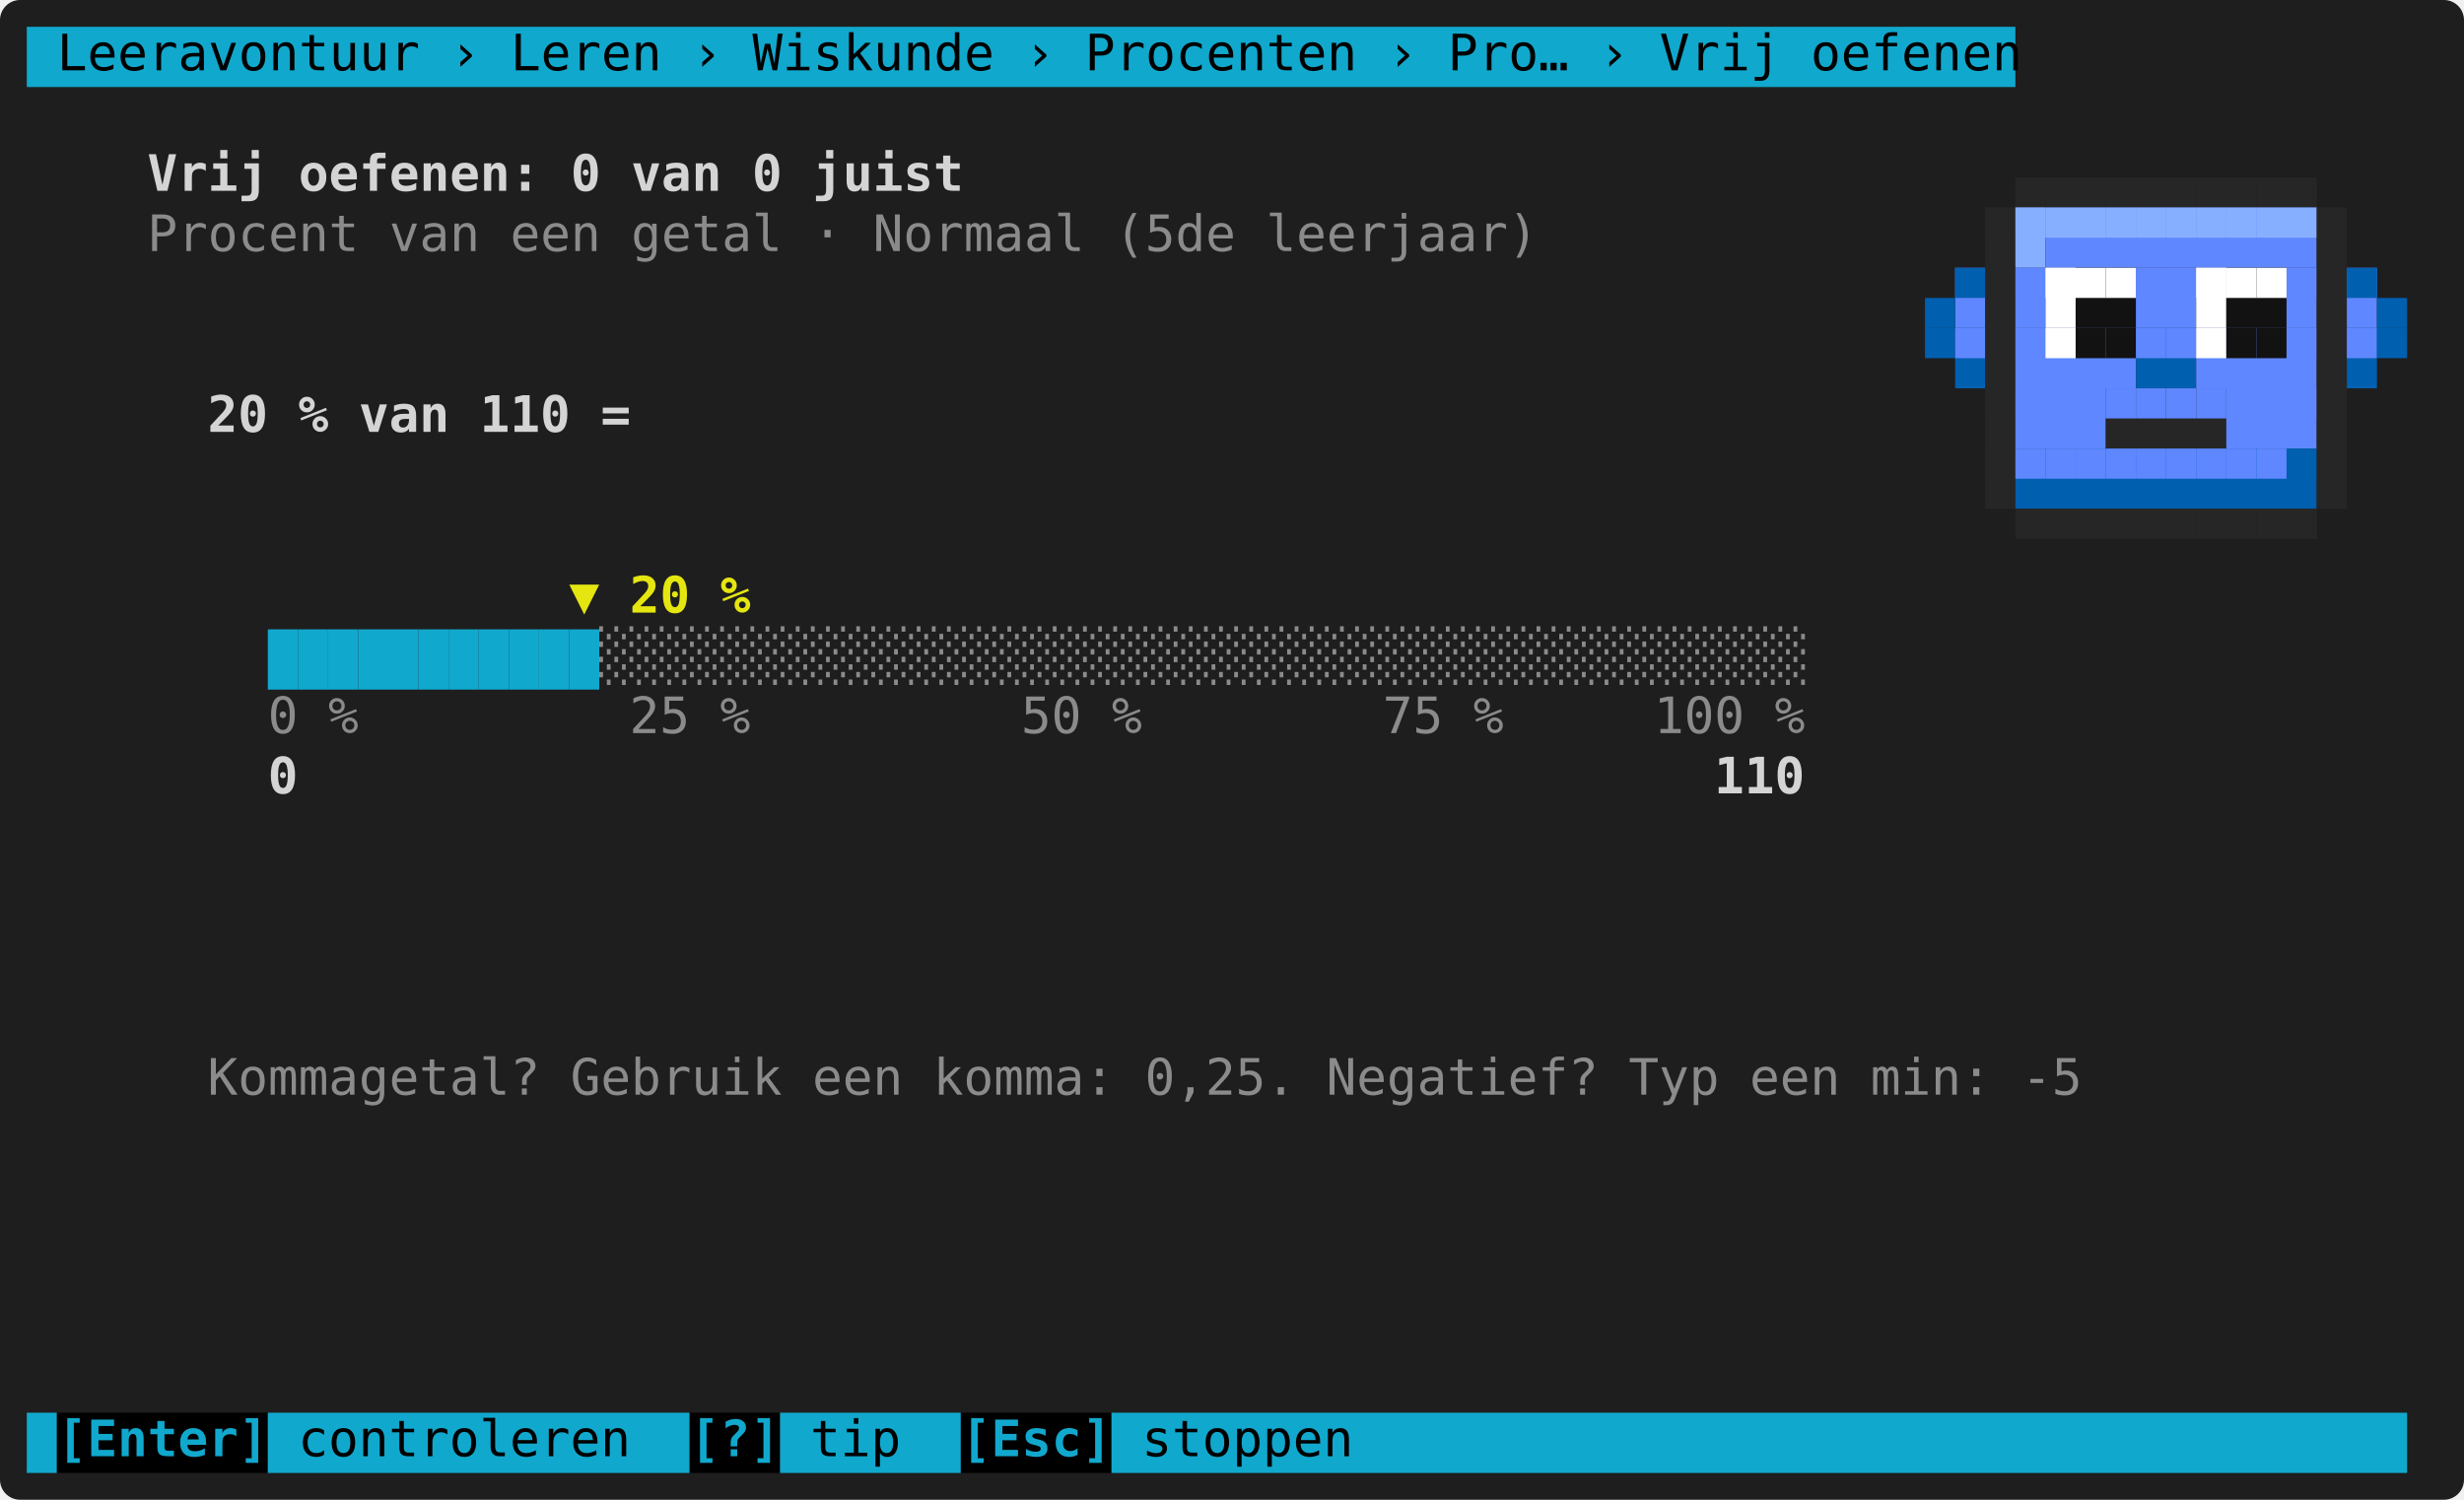
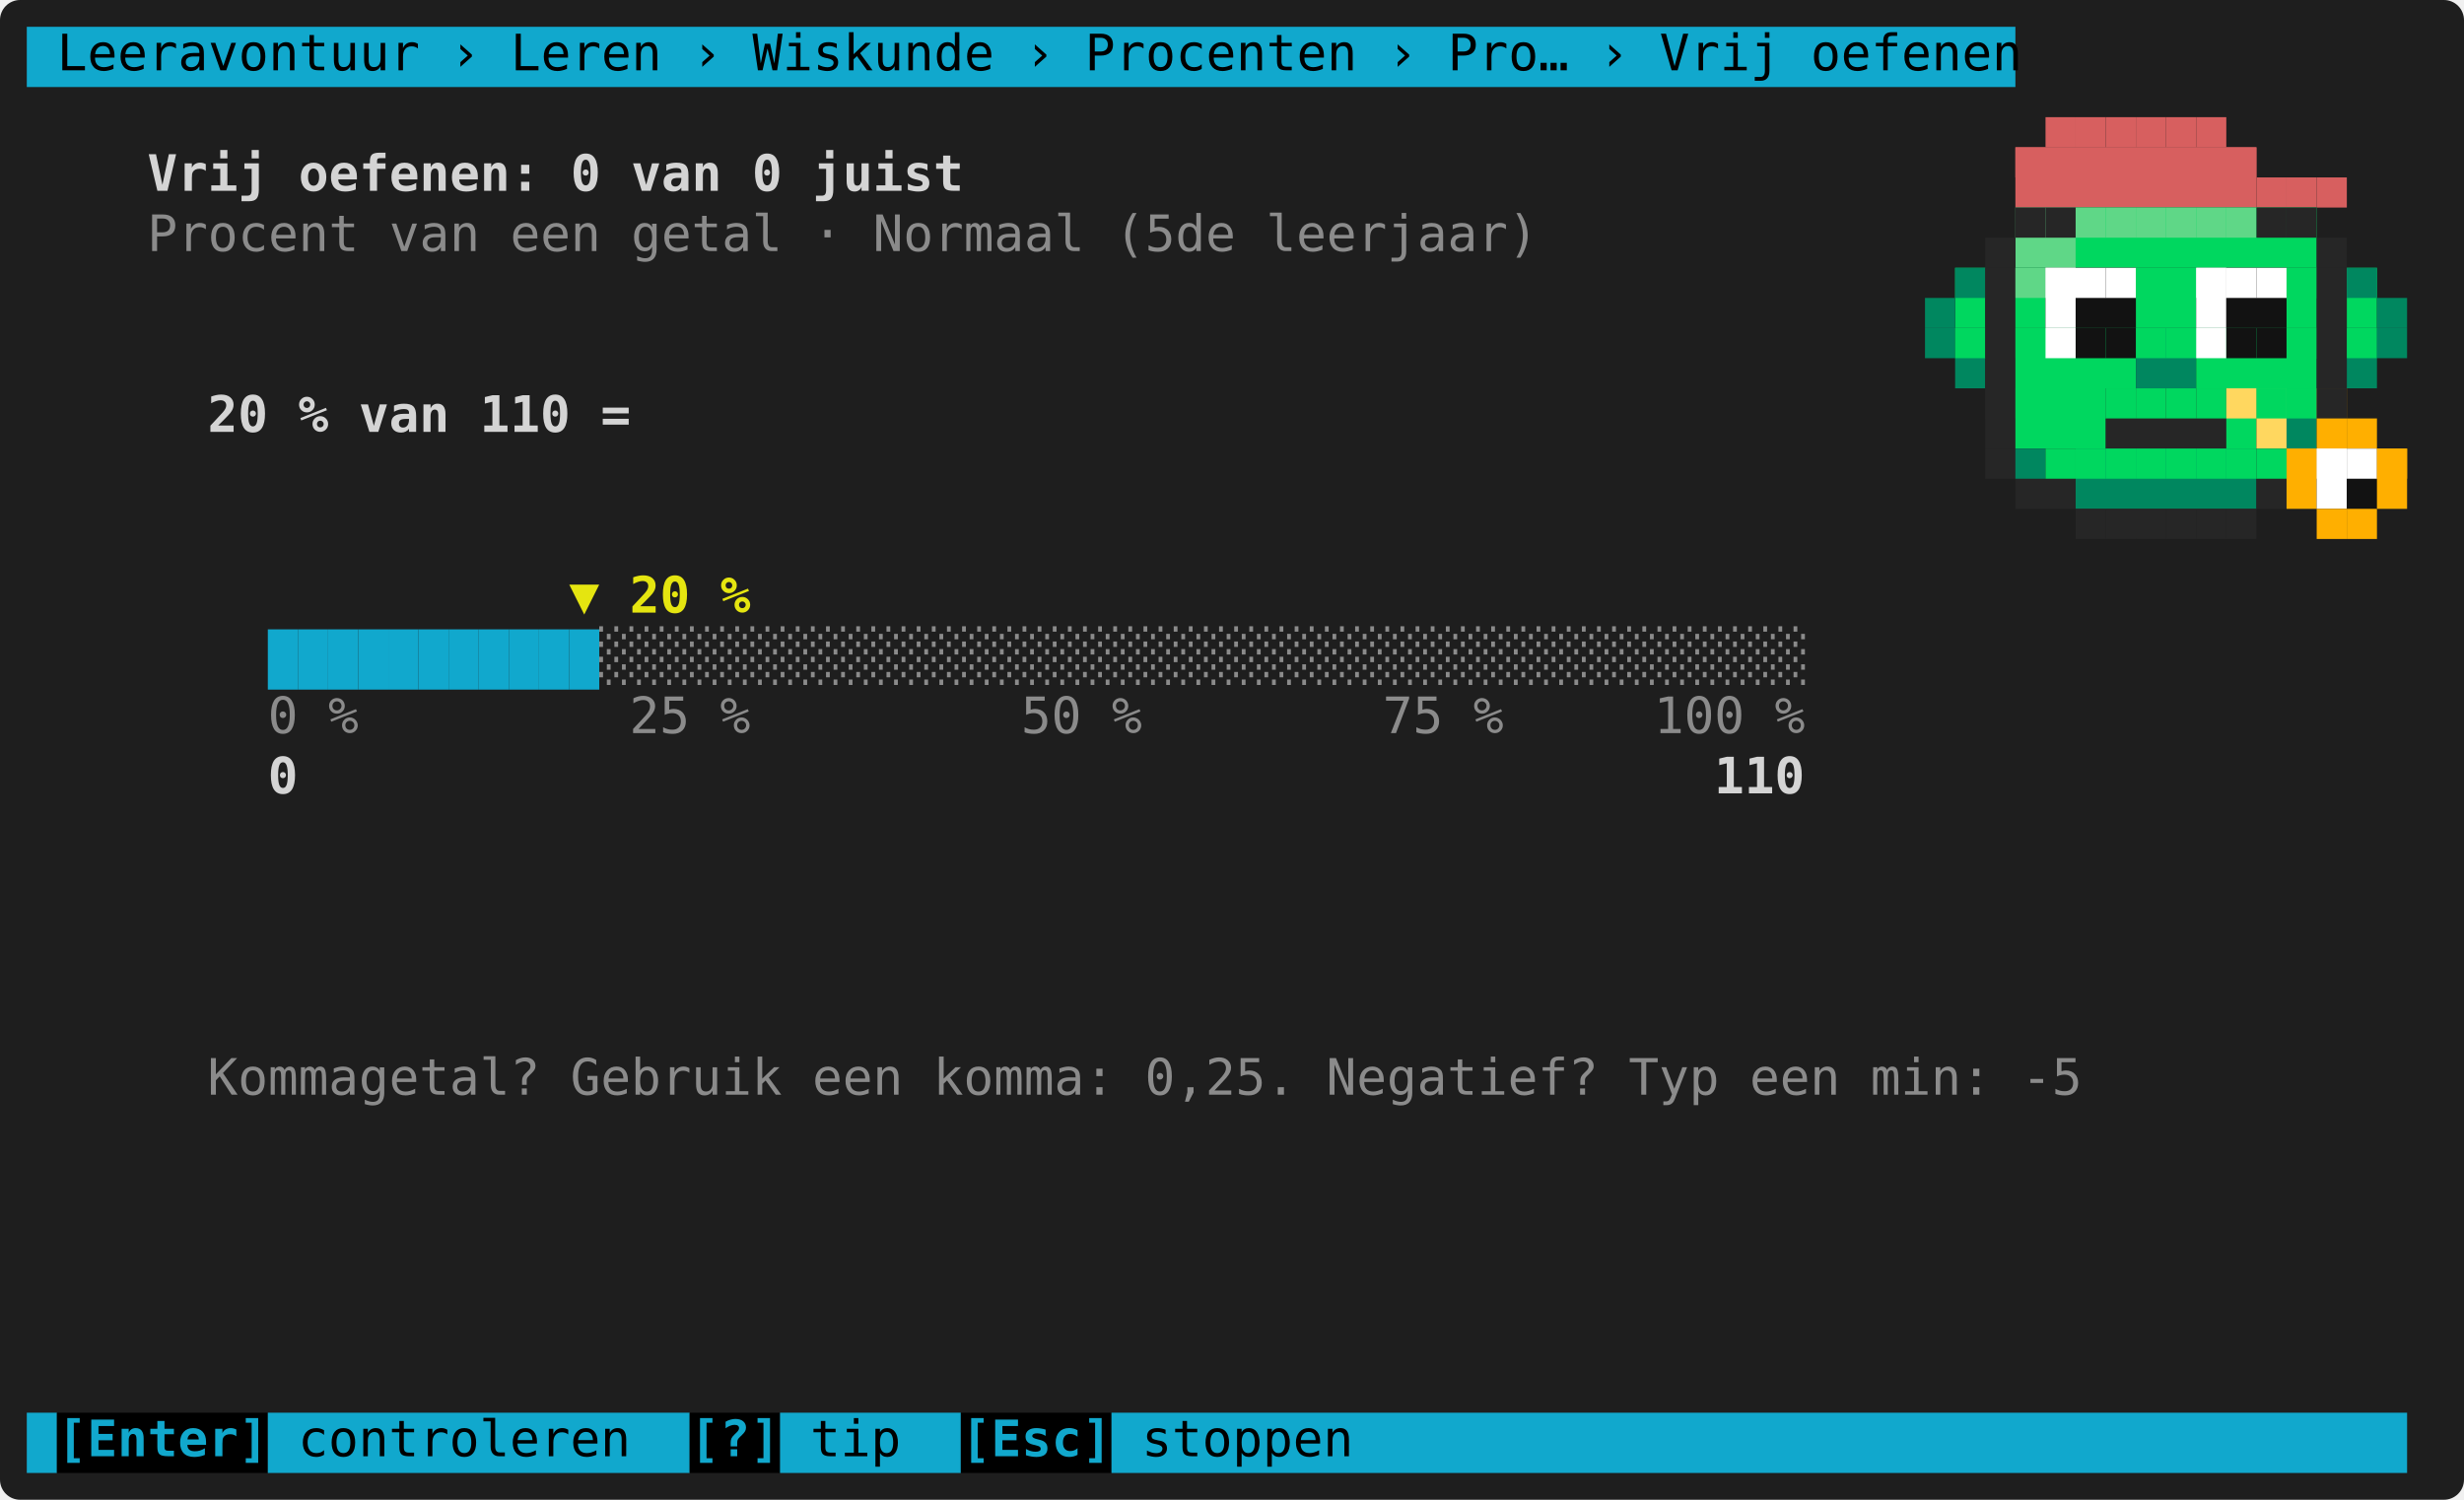
<svg xmlns="http://www.w3.org/2000/svg" width="736" height="448" viewBox="0 0 736 448" role="img" aria-label="Procent van een getal, met de procentstrook">
  <rect width="736" height="448" rx="6" fill="#1e1e1e" />
  <g font-family="DejaVu Sans Mono, Menlo, Consolas, monospace" font-size="15">
    <rect x="8" y="8" width="594" height="18" fill="#11a8cd" />
    <text x="8" y="21" textLength="594" lengthAdjust="spacingAndGlyphs" xml:space="preserve" fill="#000000"> Leeravontuur › Leren › Wiskunde › Procenten › Pro… › Vrij oefenen</text>
-     <rect x="602" y="53" width="9" height="9" fill="#262626" />
-     <rect x="611" y="53" width="9" height="9" fill="#262626" />
-     <rect x="620" y="53" width="9" height="9" fill="#262626" />
-     <rect x="629" y="53" width="9" height="9" fill="#262626" />
-     <rect x="638" y="53" width="9" height="9" fill="#262626" />
-     <rect x="647" y="53" width="9" height="9" fill="#262626" />
-     <rect x="656" y="53" width="9" height="9" fill="#262626" />
-     <rect x="665" y="53" width="9" height="9" fill="#262626" />
-     <rect x="674" y="53" width="9" height="9" fill="#262626" />
-     <rect x="683" y="53" width="9" height="9" fill="#262626" />
+     <rect x="611" y="35" width="9" height="9" fill="#d75f5f" />
+     <rect x="620" y="35" width="9" height="9" fill="#d75f5f" />
+     <rect x="629" y="35" width="9" height="9" fill="#d75f5f" />
+     <rect x="638" y="35" width="9" height="9" fill="#d75f5f" />
+     <rect x="647" y="35" width="9" height="9" fill="#d75f5f" />
+     <rect x="656" y="35" width="9" height="9" fill="#d75f5f" />
+     <rect x="602" y="44" width="72" height="18" fill="#d75f5f" />
+     <rect x="602" y="44" width="9" height="9" fill="#d75f5f" />
+     <rect x="611" y="44" width="9" height="9" fill="#d75f5f" />
+     <rect x="620" y="44" width="9" height="9" fill="#d75f5f" />
+     <rect x="629" y="44" width="9" height="9" fill="#d75f5f" />
+     <rect x="638" y="44" width="9" height="9" fill="#d75f5f" />
+     <rect x="647" y="44" width="9" height="9" fill="#d75f5f" />
+     <rect x="656" y="44" width="9" height="9" fill="#d75f5f" />
+     <rect x="665" y="44" width="9" height="9" fill="#d75f5f" />
+     <rect x="674" y="53" width="9" height="9" fill="#d75f5f" />
+     <rect x="683" y="53" width="9" height="9" fill="#d75f5f" />
+     <rect x="692" y="53" width="9" height="9" fill="#d75f5f" />
    <text x="44" y="57" textLength="243" lengthAdjust="spacingAndGlyphs" xml:space="preserve" fill="#d4d4d4" font-weight="bold">Vrij oefenen: 0 van 0 juist</text>
-     <rect x="593" y="62" width="9" height="18" fill="#262626" />
-     <rect x="602" y="62" width="9" height="18" fill="#87afff" />
-     <rect x="611" y="62" width="81" height="18" fill="#5f87ff" />
-     <rect x="692" y="62" width="9" height="18" fill="#262626" />
-     <rect x="593" y="62" width="9" height="9" fill="#262626" />
-     <rect x="602" y="62" width="9" height="9" fill="#87afff" />
-     <rect x="611" y="62" width="9" height="9" fill="#87afff" />
-     <rect x="620" y="62" width="9" height="9" fill="#87afff" />
-     <rect x="629" y="62" width="9" height="9" fill="#87afff" />
-     <rect x="638" y="62" width="9" height="9" fill="#87afff" />
-     <rect x="647" y="62" width="9" height="9" fill="#87afff" />
-     <rect x="656" y="62" width="9" height="9" fill="#87afff" />
-     <rect x="665" y="62" width="9" height="9" fill="#87afff" />
-     <rect x="674" y="62" width="9" height="9" fill="#87afff" />
-     <rect x="683" y="62" width="9" height="9" fill="#87afff" />
-     <rect x="692" y="62" width="9" height="9" fill="#262626" />
+     <rect x="602" y="62" width="18" height="18" fill="#5fd787" />
+     <rect x="620" y="62" width="72" height="18" fill="#00d75f" />
+     <rect x="593" y="71" width="9" height="9" fill="#262626" />
+     <rect x="602" y="62" width="9" height="9" fill="#262626" />
+     <rect x="611" y="62" width="9" height="9" fill="#262626" />
+     <rect x="620" y="62" width="9" height="9" fill="#5fd787" />
+     <rect x="629" y="62" width="9" height="9" fill="#5fd787" />
+     <rect x="638" y="62" width="9" height="9" fill="#5fd787" />
+     <rect x="647" y="62" width="9" height="9" fill="#5fd787" />
+     <rect x="656" y="62" width="9" height="9" fill="#5fd787" />
+     <rect x="665" y="62" width="9" height="9" fill="#5fd787" />
+     <rect x="674" y="62" width="9" height="9" fill="#262626" />
+     <rect x="683" y="62" width="9" height="9" fill="#262626" />
+     <rect x="692" y="71" width="9" height="9" fill="#262626" />
    <text x="44" y="75" textLength="414" lengthAdjust="spacingAndGlyphs" xml:space="preserve" fill="#d4d4d4" opacity="0.6">Procent van een getal · Normaal (5de leerjaar)</text>
-     <rect x="584" y="80" width="9" height="18" fill="#5f87ff" />
+     <rect x="584" y="80" width="9" height="18" fill="#00d75f" />
    <rect x="593" y="80" width="9" height="18" fill="#262626" />
-     <rect x="602" y="80" width="9" height="18" fill="#5f87ff" />
+     <rect x="602" y="80" width="9" height="18" fill="#00d75f" />
    <rect x="611" y="80" width="9" height="18" fill="#ffffff" />
    <rect x="620" y="80" width="18" height="18" fill="#121212" />
-     <rect x="638" y="80" width="18" height="18" fill="#5f87ff" />
+     <rect x="638" y="80" width="18" height="18" fill="#00d75f" />
    <rect x="656" y="80" width="9" height="18" fill="#ffffff" />
    <rect x="665" y="80" width="18" height="18" fill="#121212" />
-     <rect x="683" y="80" width="9" height="18" fill="#5f87ff" />
+     <rect x="683" y="80" width="9" height="18" fill="#00d75f" />
    <rect x="692" y="80" width="9" height="18" fill="#262626" />
-     <rect x="701" y="80" width="9" height="18" fill="#5f87ff" />
-     <rect x="575" y="89" width="9" height="9" fill="#005faf" />
-     <rect x="584" y="80" width="9" height="9" fill="#005faf" />
+     <rect x="701" y="80" width="9" height="18" fill="#00d75f" />
+     <rect x="575" y="89" width="9" height="9" fill="#00875f" />
+     <rect x="584" y="80" width="9" height="9" fill="#00875f" />
    <rect x="593" y="80" width="9" height="9" fill="#262626" />
-     <rect x="602" y="80" width="9" height="9" fill="#5f87ff" />
+     <rect x="602" y="80" width="9" height="9" fill="#5fd787" />
    <rect x="611" y="80" width="9" height="9" fill="#ffffff" />
    <rect x="620" y="80" width="9" height="9" fill="#ffffff" />
    <rect x="629" y="80" width="9" height="9" fill="#ffffff" />
-     <rect x="638" y="80" width="9" height="9" fill="#5f87ff" />
-     <rect x="647" y="80" width="9" height="9" fill="#5f87ff" />
+     <rect x="638" y="80" width="9" height="9" fill="#00d75f" />
+     <rect x="647" y="80" width="9" height="9" fill="#00d75f" />
    <rect x="656" y="80" width="9" height="9" fill="#ffffff" />
    <rect x="665" y="80" width="9" height="9" fill="#ffffff" />
    <rect x="674" y="80" width="9" height="9" fill="#ffffff" />
-     <rect x="683" y="80" width="9" height="9" fill="#5f87ff" />
+     <rect x="683" y="80" width="9" height="9" fill="#00d75f" />
    <rect x="692" y="80" width="9" height="9" fill="#262626" />
-     <rect x="701" y="80" width="9" height="9" fill="#005faf" />
-     <rect x="710" y="89" width="9" height="9" fill="#005faf" />
-     <rect x="584" y="98" width="9" height="18" fill="#005faf" />
+     <rect x="701" y="80" width="9" height="9" fill="#00875f" />
+     <rect x="710" y="89" width="9" height="9" fill="#00875f" />
+     <rect x="584" y="98" width="9" height="18" fill="#00875f" />
    <rect x="593" y="98" width="9" height="18" fill="#262626" />
-     <rect x="602" y="98" width="36" height="18" fill="#5f87ff" />
-     <rect x="638" y="98" width="18" height="18" fill="#005faf" />
-     <rect x="656" y="98" width="36" height="18" fill="#5f87ff" />
+     <rect x="602" y="98" width="36" height="18" fill="#00d75f" />
+     <rect x="638" y="98" width="18" height="18" fill="#00875f" />
+     <rect x="656" y="98" width="36" height="18" fill="#00d75f" />
    <rect x="692" y="98" width="9" height="18" fill="#262626" />
-     <rect x="701" y="98" width="9" height="18" fill="#005faf" />
-     <rect x="575" y="98" width="9" height="9" fill="#005faf" />
-     <rect x="584" y="98" width="9" height="9" fill="#5f87ff" />
+     <rect x="701" y="98" width="9" height="18" fill="#00875f" />
+     <rect x="575" y="98" width="9" height="9" fill="#00875f" />
+     <rect x="584" y="98" width="9" height="9" fill="#00d75f" />
    <rect x="593" y="98" width="9" height="9" fill="#262626" />
-     <rect x="602" y="98" width="9" height="9" fill="#5f87ff" />
+     <rect x="602" y="98" width="9" height="9" fill="#00d75f" />
    <rect x="611" y="98" width="9" height="9" fill="#ffffff" />
    <rect x="620" y="98" width="9" height="9" fill="#121212" />
    <rect x="629" y="98" width="9" height="9" fill="#121212" />
-     <rect x="638" y="98" width="9" height="9" fill="#5f87ff" />
-     <rect x="647" y="98" width="9" height="9" fill="#5f87ff" />
+     <rect x="638" y="98" width="9" height="9" fill="#00d75f" />
+     <rect x="647" y="98" width="9" height="9" fill="#00d75f" />
    <rect x="656" y="98" width="9" height="9" fill="#ffffff" />
    <rect x="665" y="98" width="9" height="9" fill="#121212" />
    <rect x="674" y="98" width="9" height="9" fill="#121212" />
-     <rect x="683" y="98" width="9" height="9" fill="#5f87ff" />
+     <rect x="683" y="98" width="9" height="9" fill="#00d75f" />
    <rect x="692" y="98" width="9" height="9" fill="#262626" />
-     <rect x="701" y="98" width="9" height="9" fill="#5f87ff" />
-     <rect x="710" y="98" width="9" height="9" fill="#005faf" />
+     <rect x="701" y="98" width="9" height="9" fill="#00d75f" />
+     <rect x="710" y="98" width="9" height="9" fill="#00875f" />
    <rect x="593" y="116" width="9" height="18" fill="#262626" />
-     <rect x="602" y="116" width="27" height="18" fill="#5f87ff" />
+     <rect x="602" y="116" width="27" height="18" fill="#00d75f" />
    <rect x="629" y="116" width="36" height="18" fill="#262626" />
-     <rect x="665" y="116" width="27" height="18" fill="#5f87ff" />
-     <rect x="692" y="116" width="9" height="18" fill="#262626" />
+     <rect x="665" y="116" width="9" height="18" fill="#00d75f" />
+     <rect x="674" y="116" width="9" height="18" fill="#ffd75f" />
+     <rect x="683" y="116" width="9" height="18" fill="#00875f" />
+     <rect x="692" y="116" width="9" height="18" fill="#ffaf00" />
    <rect x="593" y="116" width="9" height="9" fill="#262626" />
-     <rect x="602" y="116" width="9" height="9" fill="#5f87ff" />
-     <rect x="611" y="116" width="9" height="9" fill="#5f87ff" />
-     <rect x="620" y="116" width="9" height="9" fill="#5f87ff" />
-     <rect x="629" y="116" width="9" height="9" fill="#5f87ff" />
-     <rect x="638" y="116" width="9" height="9" fill="#5f87ff" />
-     <rect x="647" y="116" width="9" height="9" fill="#5f87ff" />
-     <rect x="656" y="116" width="9" height="9" fill="#5f87ff" />
-     <rect x="665" y="116" width="9" height="9" fill="#5f87ff" />
-     <rect x="674" y="116" width="9" height="9" fill="#5f87ff" />
-     <rect x="683" y="116" width="9" height="9" fill="#5f87ff" />
+     <rect x="602" y="116" width="9" height="9" fill="#00d75f" />
+     <rect x="611" y="116" width="9" height="9" fill="#00d75f" />
+     <rect x="620" y="116" width="9" height="9" fill="#00d75f" />
+     <rect x="629" y="116" width="9" height="9" fill="#00d75f" />
+     <rect x="638" y="116" width="9" height="9" fill="#00d75f" />
+     <rect x="647" y="116" width="9" height="9" fill="#00d75f" />
+     <rect x="656" y="116" width="9" height="9" fill="#00d75f" />
+     <rect x="665" y="116" width="9" height="9" fill="#ffd75f" />
+     <rect x="674" y="116" width="9" height="9" fill="#00d75f" />
+     <rect x="683" y="116" width="9" height="9" fill="#00d75f" />
    <rect x="692" y="116" width="9" height="9" fill="#262626" />
+     <rect x="701" y="125" width="9" height="9" fill="#ffaf00" />
    <text x="62" y="129" textLength="144" lengthAdjust="spacingAndGlyphs" xml:space="preserve" fill="#d4d4d4" font-weight="bold">20 % van 110 =  </text>
-     <rect x="593" y="134" width="9" height="18" fill="#262626" />
-     <rect x="602" y="134" width="90" height="18" fill="#005faf" />
-     <rect x="692" y="134" width="9" height="18" fill="#262626" />
+     <rect x="602" y="134" width="18" height="18" fill="#262626" />
+     <rect x="620" y="134" width="54" height="18" fill="#00875f" />
+     <rect x="674" y="134" width="9" height="18" fill="#262626" />
+     <rect x="683" y="134" width="9" height="18" fill="#ffaf00" />
+     <rect x="692" y="134" width="9" height="18" fill="#ffffff" />
+     <rect x="701" y="134" width="9" height="18" fill="#121212" />
+     <rect x="710" y="134" width="9" height="18" fill="#ffaf00" />
    <rect x="593" y="134" width="9" height="9" fill="#262626" />
-     <rect x="602" y="134" width="9" height="9" fill="#5f87ff" />
-     <rect x="611" y="134" width="9" height="9" fill="#5f87ff" />
-     <rect x="620" y="134" width="9" height="9" fill="#5f87ff" />
-     <rect x="629" y="134" width="9" height="9" fill="#5f87ff" />
-     <rect x="638" y="134" width="9" height="9" fill="#5f87ff" />
-     <rect x="647" y="134" width="9" height="9" fill="#5f87ff" />
-     <rect x="656" y="134" width="9" height="9" fill="#5f87ff" />
-     <rect x="665" y="134" width="9" height="9" fill="#5f87ff" />
-     <rect x="674" y="134" width="9" height="9" fill="#5f87ff" />
-     <rect x="683" y="134" width="9" height="9" fill="#005faf" />
-     <rect x="692" y="134" width="9" height="9" fill="#262626" />
-     <rect x="602" y="152" width="9" height="9" fill="#262626" />
-     <rect x="611" y="152" width="9" height="9" fill="#262626" />
+     <rect x="602" y="134" width="9" height="9" fill="#00875f" />
+     <rect x="611" y="134" width="9" height="9" fill="#00d75f" />
+     <rect x="620" y="134" width="9" height="9" fill="#00d75f" />
+     <rect x="629" y="134" width="9" height="9" fill="#00d75f" />
+     <rect x="638" y="134" width="9" height="9" fill="#00d75f" />
+     <rect x="647" y="134" width="9" height="9" fill="#00d75f" />
+     <rect x="656" y="134" width="9" height="9" fill="#00d75f" />
+     <rect x="665" y="134" width="9" height="9" fill="#00d75f" />
+     <rect x="674" y="134" width="9" height="9" fill="#00d75f" />
+     <rect x="683" y="134" width="9" height="9" fill="#ffaf00" />
+     <rect x="692" y="134" width="9" height="9" fill="#ffffff" />
+     <rect x="701" y="134" width="9" height="9" fill="#ffffff" />
+     <rect x="710" y="134" width="9" height="9" fill="#ffaf00" />
    <rect x="620" y="152" width="9" height="9" fill="#262626" />
    <rect x="629" y="152" width="9" height="9" fill="#262626" />
    <rect x="638" y="152" width="9" height="9" fill="#262626" />
    <rect x="647" y="152" width="9" height="9" fill="#262626" />
    <rect x="656" y="152" width="9" height="9" fill="#262626" />
    <rect x="665" y="152" width="9" height="9" fill="#262626" />
-     <rect x="674" y="152" width="9" height="9" fill="#262626" />
-     <rect x="683" y="152" width="9" height="9" fill="#262626" />
+     <rect x="692" y="152" width="9" height="9" fill="#ffaf00" />
+     <rect x="701" y="152" width="9" height="9" fill="#ffaf00" />
    <text x="170" y="183" textLength="54" lengthAdjust="spacingAndGlyphs" xml:space="preserve" fill="#e5e510" font-weight="bold">▼ 20 %</text>
    <rect x="80" y="188" width="9" height="18" fill="#11a8cd" />
    <rect x="89" y="188" width="9" height="18" fill="#11a8cd" />
    <rect x="98" y="188" width="9" height="18" fill="#11a8cd" />
    <rect x="107" y="188" width="9" height="18" fill="#11a8cd" />
    <rect x="116" y="188" width="9" height="18" fill="#11a8cd" />
    <rect x="125" y="188" width="9" height="18" fill="#11a8cd" />
    <rect x="134" y="188" width="9" height="18" fill="#11a8cd" />
    <rect x="143" y="188" width="9" height="18" fill="#11a8cd" />
    <rect x="152" y="188" width="9" height="18" fill="#11a8cd" />
    <rect x="161" y="188" width="9" height="18" fill="#11a8cd" />
    <rect x="170" y="188" width="9" height="18" fill="#11a8cd" />
    <text x="179" y="201" textLength="360" lengthAdjust="spacingAndGlyphs" xml:space="preserve" fill="#d4d4d4" opacity="0.6">░░░░░░░░░░░░░░░░░░░░░░░░░░░░░░░░░░░░░░░░</text>
    <text x="80" y="219" textLength="27" lengthAdjust="spacingAndGlyphs" xml:space="preserve" fill="#d4d4d4" opacity="0.6">0 %</text>
    <text x="188" y="219" textLength="36" lengthAdjust="spacingAndGlyphs" xml:space="preserve" fill="#d4d4d4" opacity="0.6">25 %</text>
    <text x="305" y="219" textLength="36" lengthAdjust="spacingAndGlyphs" xml:space="preserve" fill="#d4d4d4" opacity="0.6">50 %</text>
    <text x="413" y="219" textLength="36" lengthAdjust="spacingAndGlyphs" xml:space="preserve" fill="#d4d4d4" opacity="0.6">75 %</text>
    <text x="494" y="219" textLength="45" lengthAdjust="spacingAndGlyphs" xml:space="preserve" fill="#d4d4d4" opacity="0.6">100 %</text>
    <text x="80" y="237" textLength="9" lengthAdjust="spacingAndGlyphs" xml:space="preserve" fill="#d4d4d4" font-weight="bold">0</text>
    <text x="512" y="237" textLength="27" lengthAdjust="spacingAndGlyphs" xml:space="preserve" fill="#d4d4d4" font-weight="bold">110</text>
    <text x="62" y="327" textLength="558" lengthAdjust="spacingAndGlyphs" xml:space="preserve" fill="#d4d4d4" opacity="0.6">Kommagetal? Gebruik een komma: 0,25. Negatief? Typ een min: -5</text>
    <rect x="8" y="422" width="9" height="18" fill="#11a8cd" />
    <rect x="17" y="422" width="63" height="18" fill="#000000" />
    <rect x="80" y="422" width="126" height="18" fill="#11a8cd" />
    <rect x="206" y="422" width="27" height="18" fill="#000000" />
    <rect x="233" y="422" width="54" height="18" fill="#11a8cd" />
    <rect x="287" y="422" width="45" height="18" fill="#000000" />
    <rect x="332" y="422" width="387" height="18" fill="#11a8cd" />
    <text x="17" y="435" textLength="63" lengthAdjust="spacingAndGlyphs" xml:space="preserve" fill="#11a8cd" font-weight="bold">[Enter]</text>
    <text x="80" y="435" textLength="126" lengthAdjust="spacingAndGlyphs" xml:space="preserve" fill="#000000"> controleren  </text>
    <text x="206" y="435" textLength="27" lengthAdjust="spacingAndGlyphs" xml:space="preserve" fill="#11a8cd" font-weight="bold">[?]</text>
    <text x="233" y="435" textLength="54" lengthAdjust="spacingAndGlyphs" xml:space="preserve" fill="#000000"> tip  </text>
    <text x="287" y="435" textLength="45" lengthAdjust="spacingAndGlyphs" xml:space="preserve" fill="#11a8cd" font-weight="bold">[Esc]</text>
    <text x="332" y="435" textLength="387" lengthAdjust="spacingAndGlyphs" xml:space="preserve" fill="#000000"> stoppen                                   </text>
  </g>
</svg>
